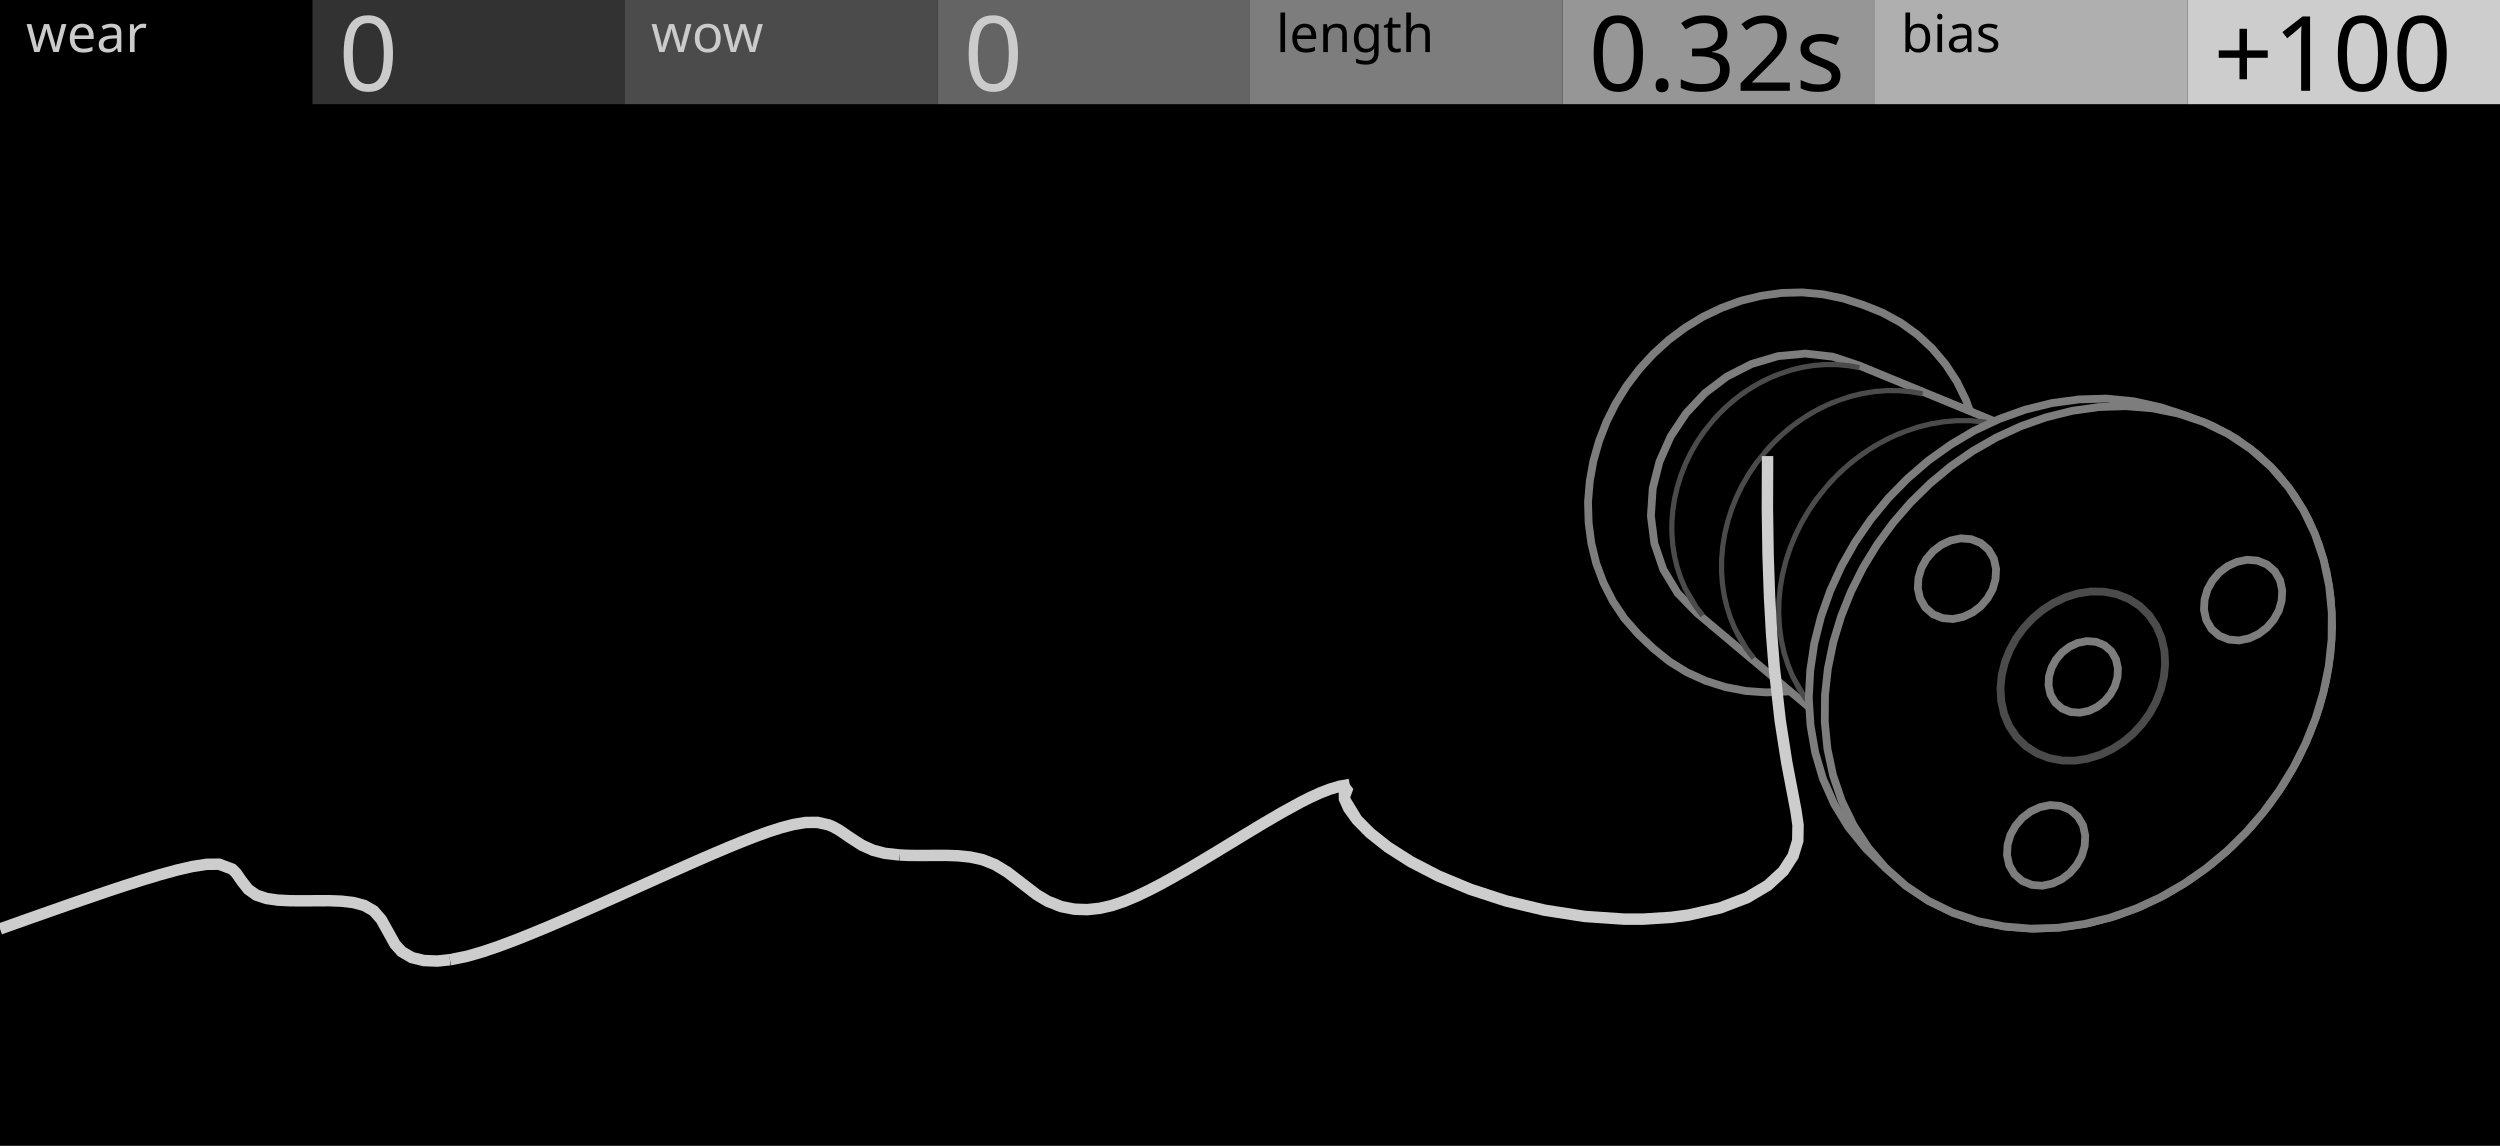
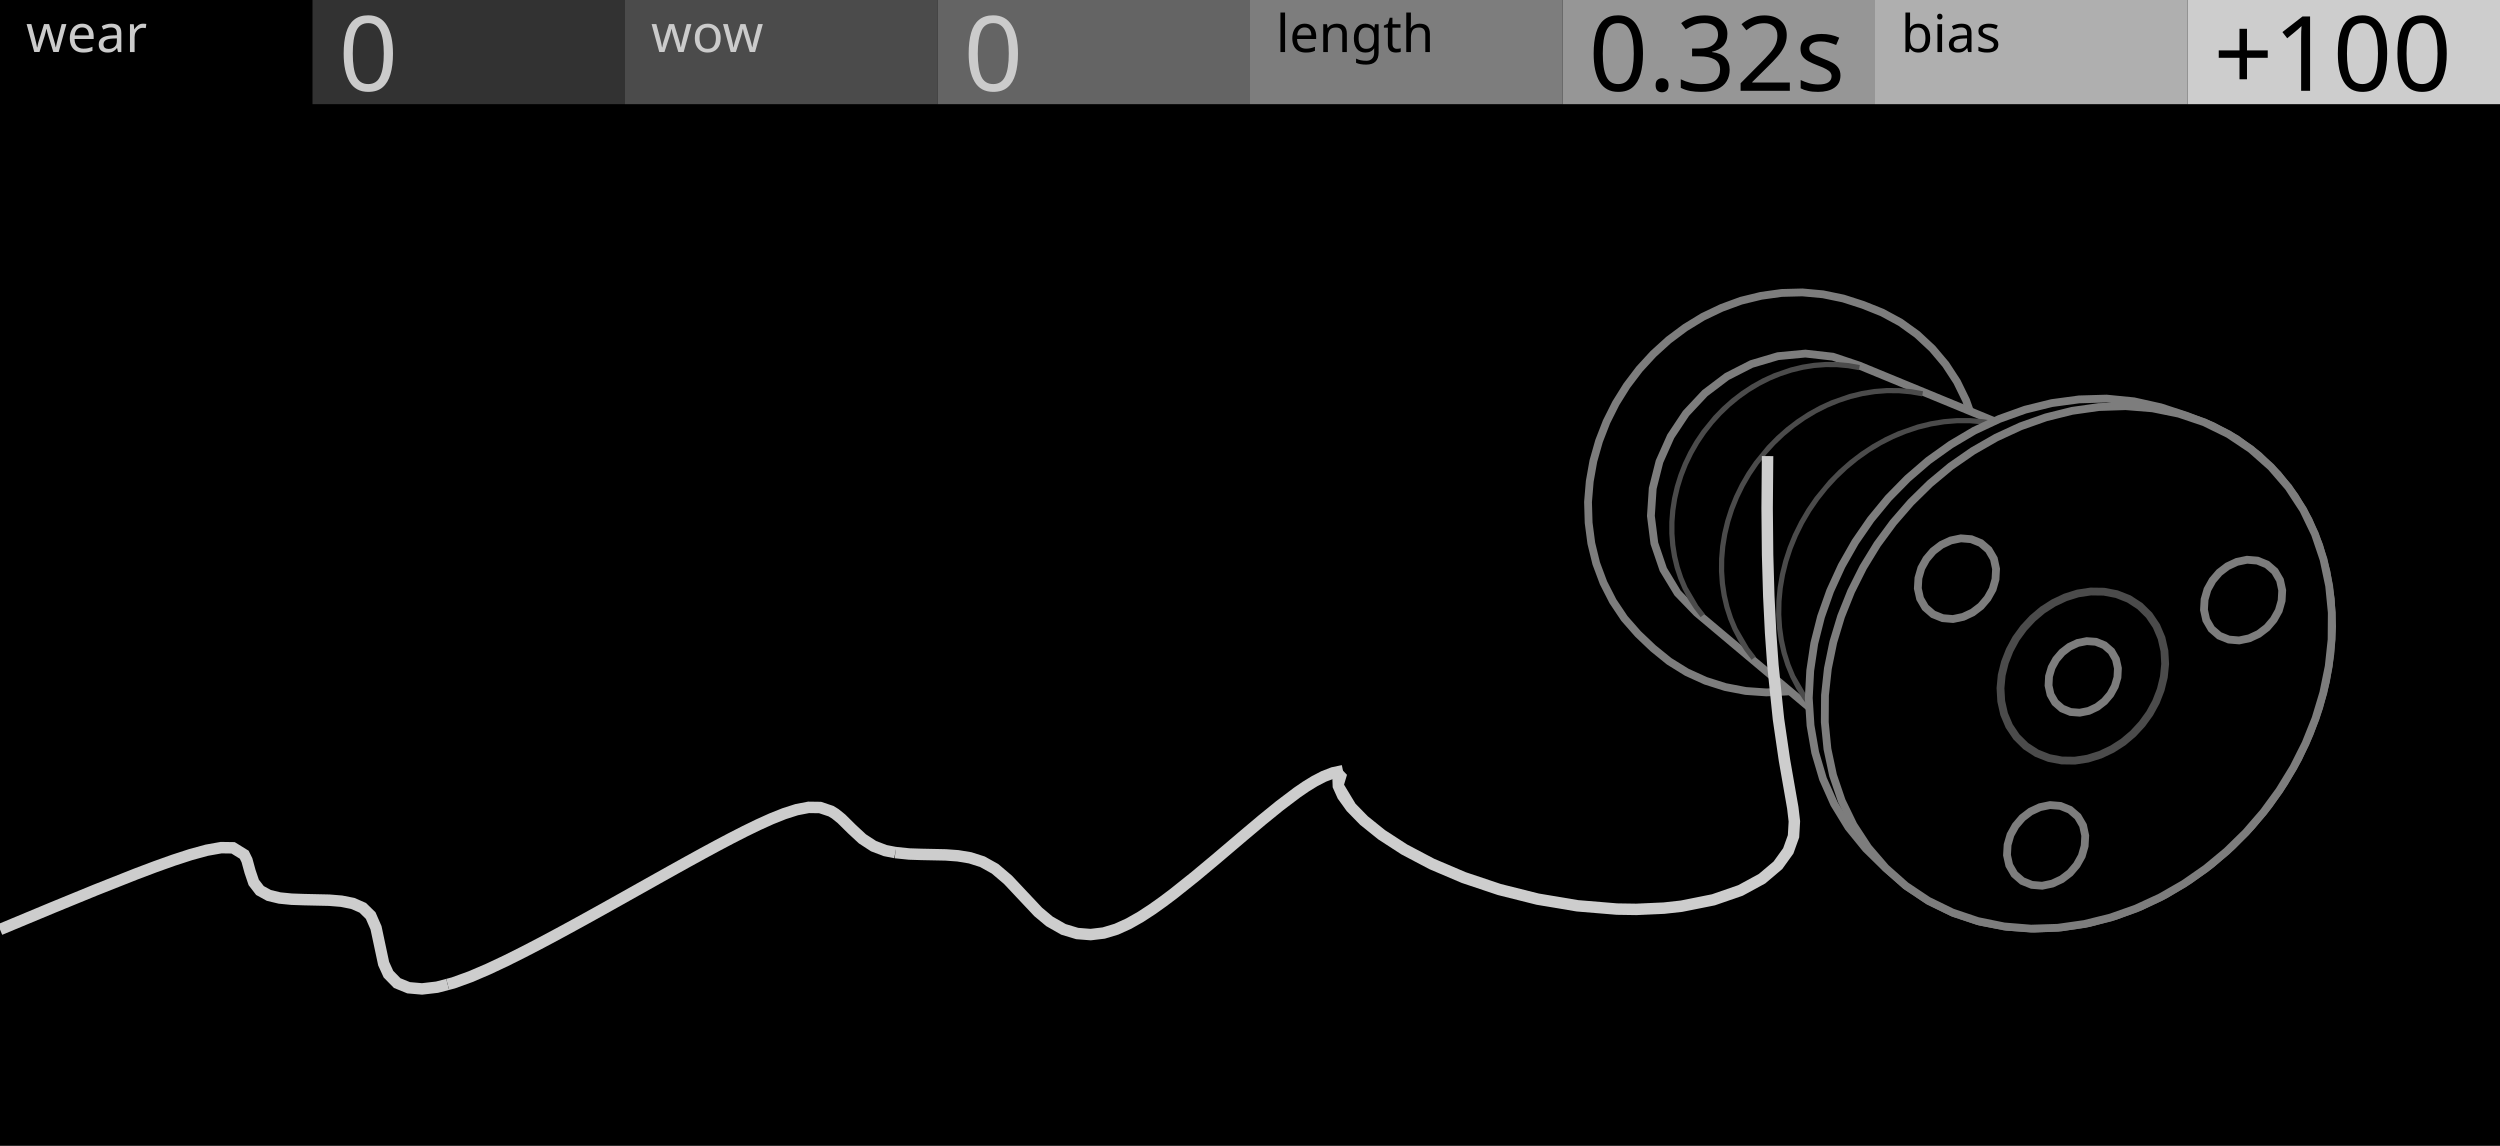
<svg xmlns="http://www.w3.org/2000/svg" width="480" height="220" viewBox="0 0 480 220">
  <g id="preview_canvas">
    <rect x="0" y="0" width="480" height="220" fill="#000000" stroke="none" />
  </g>
  <g id="preview_header">
    <rect x="0" y="0" width="60" height="20" fill="#000000" stroke="none" />
    <rect x="60" y="0" width="60" height="20" fill="#323232" stroke="none" />
    <rect x="120" y="0" width="60" height="20" fill="#4B4B4B" stroke="none" />
    <rect x="180" y="0" width="60" height="20" fill="#646464" stroke="none" />
    <rect x="240" y="0" width="60" height="20" fill="#7D7D7D" stroke="none" />
    <rect x="300" y="0" width="60" height="20" fill="#969696" stroke="none" />
    <rect x="360" y="0" width="60" height="20" fill="#AFAFAF" stroke="none" />
    <rect x="420" y="0" width="60" height="20" fill="#CDCDCD" stroke="none" />
    <text transform="matrix(1 0 0 1 5 10)" fill="#CBCBCB" stroke="none" font-family="UniversNextPro-Light" font-size="10px">wear</text>
    <text transform="matrix(1 0 0 1 65 17.44)" fill="#CBCBCB" stroke="none" font-family="UniversNextPro-Light" font-size="20px">0</text>
    <text transform="matrix(1 0 0 1 125 10)" fill="#CBCBCB" stroke="none" font-family="UniversNextPro-Light" font-size="10px">wow</text>
    <text transform="matrix(1 0 0 1 185 17.44)" fill="#CBCBCB" stroke="none" font-family="UniversNextPro-Light" font-size="20px">0</text>
    <text transform="matrix(1 0 0 1 245 10)" fill="#000000" stroke="none" font-family="UniversNextPro-Light" font-size="10px">length</text>
    <text transform="matrix(1 0 0 1 305 17.44)" fill="#000000" stroke="none" font-family="UniversNextPro-Light" font-size="20px">0.32s</text>
    <text transform="matrix(1 0 0 1 365 10)" fill="#000000" stroke="none" font-family="UniversNextPro-Light" font-size="10px">bias</text>
    <text transform="matrix(1 0 0 1 425 17.44)" fill="#000000" stroke="none" font-family="UniversNextPro-Light" font-size="20px">+100</text>
  </g>
  <path id="spool_node_4" transform="matrix(1 0 0 1 342.58 94.54)" d="M -37.679 1.853 L -37.349 -2.11 L -36.653 -6.025 L -35.565 -9.85 L -34.126 -13.557 L -32.344 -17.112 L -30.24 -20.486 L -27.838 -23.656 L -25.149 -26.585 L -22.206 -29.26 L -19.018 -31.637 L -15.626 -33.713 L -12.038 -35.426 L -8.306 -36.8 L -4.443 -37.744 L -0.506 -38.293 L 3.469 -38.399 L 7.428 -38.036 L 11.32 -37.23 L 15.107 -36.011 L 18.798 -34.531 L 22.295 -32.642 L 25.523 -30.32 L 28.43 -27.61 L 30.992 -24.57 L 33.166 -21.241 L 34.909 -17.668 L 36.242 -13.923 L 37.156 -10.053 L 37.62 -6.103 L 37.687 -2.128 L 37.349 1.834 L 36.611 5.742 L 35.525 9.567 L 34.061 13.265 L 32.275 16.818 L 30.174 20.195 L 27.766 23.36 L 25.099 26.31 L 22.152 28.981 L 18.983 31.383 L 15.603 33.479 L 12.031 35.226 L 8.311 36.63 L 4.464 37.637 L 0.532 38.229 L -3.44 38.403 L -7.406 38.126 L -11.311 37.375 L -15.099 36.173 L -18.718 34.528 L -22.098 32.433 L -25.186 29.93 L -28.07 27.19 L -30.694 24.203 L -32.905 20.898 L -34.711 17.357 L -36.104 13.633 L -37.048 9.77 L -37.562 5.828 Z" fill="#000000" stroke="#7D7D7D" stroke-width="1.5" />
  <path id="spool_node_5" transform="matrix(1 0 0 1 373.68 115.18)" d="M -56.707 -16.125 L -56.355 -21.415 L -55.06 -26.555 L -52.903 -31.397 L -49.97 -35.812 L -46.346 -39.682 L -42.118 -42.881 L -37.395 -45.288 L -32.315 -46.796 L -27.041 -47.293 L -21.778 -46.696 L -16.753 -45.013 L -11.844 -42.992 L -6.936 -40.97 L -2.027 -38.948 L 2.881 -36.927 L 7.79 -34.905 L 12.698 -32.884 L 17.606 -30.862 L 22.515 -28.84 L 27.423 -26.819 L 32.332 -24.797 L 37.24 -22.775 L 42.062 -20.566 L 46.436 -17.574 L 50.131 -13.776 L 53.061 -9.36 L 55.12 -4.476 L 56.329 0.685 L 56.708 5.974 L 56.287 11.261 L 55.154 16.442 L 53.366 21.435 L 50.965 26.166 L 48.007 30.569 L 44.553 34.595 L 40.65 38.187 L 36.345 41.286 L 31.677 43.807 L 26.722 45.697 L 21.555 46.892 L 16.268 47.285 L 10.987 46.826 L 5.866 45.462 L 1.083 43.18 L -3.195 40.05 L -7.26 36.636 L -11.325 33.221 L -15.39 29.807 L -19.454 26.392 L -23.519 22.978 L -27.584 19.564 L -31.649 16.149 L -35.713 12.735 L -39.778 9.321 L -43.843 5.906 L -47.907 2.492 L -51.587 -1.319 L -54.333 -5.85 L -56.042 -10.866 Z" fill="#000000" stroke="#7D7D7D" stroke-width="1.5" />
  <path id="spool_node_6" transform="matrix(1 0 0 1 376.63 116.98)" d="M -15.26 29.402 L -16.737 27.456 L -19.152 23.184 L -20.088 20.864 L -20.832 18.439 L -21.378 15.924 L -21.721 13.333 L -21.857 10.683 L -21.783 7.99 L -21.499 5.271 L -21.005 2.545 L -20.302 -0.172 L -19.395 -2.86 L -18.287 -5.501 L -16.986 -8.079 L -15.499 -10.574 L -13.835 -12.971 L -12.003 -15.255 L -10.023 -17.401 L -7.899 -19.403 L -5.649 -21.246 L -3.288 -22.916 L -0.832 -24.401 L 1.702 -25.693 L 4.292 -26.78 L 6.934 -27.661 L 9.596 -28.325 L 12.265 -28.771 L 14.924 -28.997 L 17.553 -29.001 L 20.136 -28.785 L 22.678 -28.349 L 22.848 -29.334 L 20.263 -29.778 L 17.594 -30.001 L 14.881 -29.996 L 12.141 -29.764 L 9.392 -29.305 L 6.654 -28.622 L 2.605 -27.185 L -0.028 -25.963 L -2.589 -24.538 L -5.059 -22.92 L -7.423 -21.119 L -9.664 -19.149 L -11.768 -17.022 L -14.637 -13.569 L -16.34 -11.116 L -17.863 -8.561 L -19.196 -5.921 L -20.331 -3.213 L -21.261 -0.457 L -21.982 2.33 L -22.49 5.13 L -22.782 7.924 L -22.857 10.695 L -22.717 13.424 L -22.364 16.096 L -21.8 18.693 L -21.031 21.199 L -20.063 23.599 L -18.904 25.879 L -17.56 28.025 L -16.057 30.007 Z" fill="#4B4B4B" stroke="none" />
  <path id="spool_node_7" transform="matrix(1 0 0 1 362.11 108.17)" d="M -13.775 27.304 L -15.17 25.479 L -17.461 21.481 L -18.355 19.313 L -19.07 17.049 L -19.602 14.702 L -19.946 12.287 L -20.097 9.819 L -20.055 7.312 L -19.816 4.784 L -19.383 2.251 L -18.756 -0.272 L -17.938 -2.767 L -16.934 -5.217 L -15.75 -7.606 L -14.393 -9.917 L -12.871 -12.136 L -11.191 -14.25 L -9.373 -16.234 L -7.421 -18.084 L -5.349 -19.786 L -3.172 -21.327 L -0.906 -22.696 L 1.436 -23.885 L 3.831 -24.885 L 6.278 -25.693 L 8.747 -26.301 L 11.224 -26.705 L 13.695 -26.906 L 16.141 -26.901 L 18.548 -26.693 L 20.921 -26.279 L 21.093 -27.264 L 18.677 -27.685 L 16.185 -27.901 L 13.655 -27.906 L 11.103 -27.699 L 8.546 -27.281 L 6.002 -26.655 L 2.244 -25.333 L -0.196 -24.206 L -2.567 -22.889 L -4.851 -21.393 L -7.034 -19.727 L -9.101 -17.903 L -11.039 -15.932 L -13.676 -12.731 L -15.238 -10.454 L -16.631 -8.082 L -17.846 -5.629 L -18.877 -3.112 L -19.717 -0.549 L -20.362 2.045 L -20.808 4.653 L -21.054 7.257 L -21.098 9.841 L -20.942 12.388 L -20.587 14.883 L -20.036 17.31 L -19.295 19.654 L -18.369 21.901 L -17.265 24.038 L -15.991 26.051 L -14.569 27.911 Z" fill="#4B4B4B" stroke="none" />
  <path id="spool_node_8" transform="matrix(1 0 0 1 349.63 100.59)" d="M -12.533 25.479 L -13.854 23.761 L -16.031 20.005 L -16.885 17.971 L -17.572 15.848 L -18.089 13.65 L -18.429 11.389 L -18.591 9.08 L -18.571 6.737 L -18.369 4.375 L -17.985 2.009 L -17.42 -0.345 L -16.677 -2.672 L -15.76 -4.956 L -14.674 -7.182 L -13.426 -9.335 L -12.024 -11.4 L -10.474 -13.366 L -8.794 -15.211 L -6.987 -16.931 L -5.067 -18.511 L -3.049 -19.941 L -0.945 -21.211 L 1.231 -22.313 L 3.459 -23.237 L 5.737 -23.984 L 8.038 -24.543 L 10.349 -24.914 L 12.655 -25.094 L 14.943 -25.083 L 17.195 -24.882 L 19.42 -24.489 L 19.594 -25.474 L 17.327 -25.874 L 14.99 -26.082 L 12.619 -26.094 L 10.231 -25.908 L 7.84 -25.524 L 5.463 -24.946 L 1.958 -23.722 L -0.317 -22.676 L -2.523 -21.453 L -4.648 -20.061 L -6.676 -18.511 L -8.594 -16.812 L -10.391 -14.976 L -12.831 -11.991 L -14.273 -9.867 L -15.557 -7.653 L -16.674 -5.362 L -17.618 -3.011 L -18.384 -0.615 L -18.966 1.812 L -19.362 4.252 L -19.571 6.69 L -19.591 9.111 L -19.424 11.499 L -19.071 13.839 L -18.536 16.117 L -17.823 18.319 L -16.937 20.431 L -15.885 22.441 L -14.674 24.336 L -13.326 26.089 Z" fill="#4B4B4B" stroke="none" />
  <path id="spool_node_9" transform="matrix(1 0 0 1 338.79 93.99)" d="M -11.482 23.886 L -12.737 22.264 L -14.808 18.724 L -15.624 16.808 L -16.284 14.811 L -16.785 12.744 L -17.12 10.619 L -17.288 8.45 L -17.286 6.251 L -17.113 4.034 L -16.769 1.816 L -16.256 -0.39 L -15.575 -2.57 L -14.732 -4.709 L -13.729 -6.792 L -12.575 -8.806 L -11.275 -10.737 L -9.836 -12.575 L -8.275 -14.298 L -6.594 -15.904 L -4.807 -17.379 L -2.925 -18.713 L -0.962 -19.897 L 1.069 -20.923 L 3.151 -21.783 L 5.282 -22.477 L 7.436 -22.995 L 9.601 -23.336 L 11.764 -23.499 L 13.91 -23.483 L 16.027 -23.289 L 18.12 -22.916 L 18.296 -23.9 L 16.16 -24.281 L 13.96 -24.483 L 11.73 -24.499 L 9.485 -24.33 L 7.24 -23.976 L 5.01 -23.44 L 1.725 -22.299 L -0.405 -21.323 L -2.47 -20.18 L -4.455 -18.88 L -6.35 -17.43 L -8.14 -15.84 L -9.814 -14.121 L -12.085 -11.325 L -13.425 -9.335 L -14.615 -7.258 L -15.648 -5.11 L -16.519 -2.903 L -17.221 -0.653 L -17.751 1.626 L -18.107 3.919 L -18.286 6.211 L -18.288 8.488 L -18.114 10.736 L -17.766 12.94 L -17.247 15.086 L -16.56 17.162 L -15.712 19.154 L -14.708 21.051 L -13.554 22.842 L -12.274 24.498 Z" fill="#4B4B4B" stroke="none" />
-   <path id="spool_node_0" transform="matrix(1 0 0 1 216.03 162.64)" d="M 42.933 -13.104 L 40.888 -12.745 L 38.894 -12.147 L 36.986 -11.403 L 35.127 -10.558 L 33.293 -9.639 L 29.64 -7.641 L 25.954 -5.487 L 22.197 -3.221 L 16.378 0.32 L 12.356 2.726 L 8.205 5.113 L 6.079 6.273 L 3.919 7.388 L 1.728 8.432 L -0.494 9.365 L -2.741 10.131 L -5.014 10.665 L -7.316 10.91 L -9.649 10.826 L -12.005 10.357 L -14.406 9.401 L -16.351 8.239 L -21.95 3.934 L -24.526 2.365 L -27.084 1.363 L -29.587 0.822 L -32.028 0.573 L -34.423 0.49 L -39.126 0.509 L -41.437 0.499 L -43.211 0.419 L -43.311 2.617 L -41.491 2.699 L -39.122 2.709 L -34.462 2.69 L -32.178 2.77 L -29.932 2.999 L -27.721 3.476 L -25.506 4.344 L -23.199 5.749 L -17.587 10.063 L -15.383 11.38 L -12.632 12.475 L -9.905 13.018 L -7.239 13.114 L -4.644 12.838 L -2.133 12.248 L 0.288 11.422 L 2.627 10.44 L 4.897 9.359 L 7.111 8.216 L 9.274 7.035 L 13.472 4.622 L 17.517 2.202 L 23.339 -1.34 L 27.08 -3.596 L 30.728 -5.728 L 34.304 -7.685 L 36.076 -8.572 L 37.842 -9.375 L 39.611 -10.065 L 41.396 -10.601 L 43.314 -10.937 Z" fill="#CDCDCD" stroke="none" />
-   <path id="spool_node_1" transform="matrix(1 0 0 1 129.53 171.07)" d="M 43.358 -8.006 L 40.589 -8.308 L 38.484 -8.851 L 36.438 -9.778 L 34.391 -11.1 L 32.281 -12.552 L 30.932 -13.309 L 29.939 -13.733 L 27.546 -14.276 L 25.08 -14.255 L 22.617 -13.851 L 20.145 -13.207 L 17.648 -12.403 L 15.118 -11.485 L 12.548 -10.483 L 9.939 -9.415 L 7.288 -8.294 L 4.593 -7.128 L 1.856 -5.924 L -0.924 -4.688 L -3.748 -3.424 L -12.479 0.495 L -15.473 1.829 L -18.505 3.168 L -21.573 4.504 L -24.67 5.827 L -27.79 7.123 L -30.921 8.373 L -34.043 9.546 L -37.126 10.599 L -40.118 11.466 L -43.363 12.12 L -42.928 14.277 L -39.593 13.605 L -36.464 12.698 L -33.3 11.617 L -30.126 10.424 L -26.961 9.161 L -23.816 7.854 L -20.701 6.524 L -17.621 5.183 L -14.581 3.84 L -11.581 2.504 L -2.848 -1.417 L -0.028 -2.679 L 2.746 -3.912 L 5.473 -5.112 L 8.153 -6.271 L 10.784 -7.384 L 13.365 -8.44 L 15.892 -9.426 L 18.361 -10.321 L 20.76 -11.094 L 23.073 -11.697 L 25.268 -12.057 L 27.309 -12.074 L 29.258 -11.632 L 29.958 -11.333 L 31.117 -10.682 L 33.17 -9.269 L 35.382 -7.841 L 37.75 -6.768 L 40.193 -6.139 L 43.12 -5.819 Z" fill="#CDCDCD" stroke="none" />
-   <path id="spool_node_2" transform="matrix(1 0 0 1 43.07 175.23)" d="M 43.2 7.944 L 40.839 8.191 L 38.456 8.098 L 36.417 7.598 L 34.753 6.621 L 33.694 5.456 L 31.038 0.677 L 29.386 -1.203 L 27.294 -2.402 L 24.981 -3.024 L 22.571 -3.303 L 20.106 -3.397 L 15.139 -3.375 L 12.716 -3.386 L 10.416 -3.499 L 8.348 -3.796 L 6.649 -4.362 L 5.35 -5.282 L 4.275 -6.652 L 3.137 -8.292 L 2.115 -9.307 L -0.819 -10.405 L -3.485 -10.381 L -6.341 -9.941 L -9.393 -9.238 L -12.604 -8.358 L -15.948 -7.349 L -19.405 -6.245 L -22.961 -5.067 L -30.338 -2.537 L -38.032 0.169 L -43.439 2.089 L -42.701 4.161 L -37.298 2.243 L -29.615 -0.459 L -22.261 -2.981 L -18.724 -4.153 L -15.296 -5.248 L -11.996 -6.243 L -8.855 -7.105 L -5.926 -7.779 L -3.307 -8.183 L -1.208 -8.201 L 0.901 -7.413 L 1.444 -6.873 L 2.504 -5.345 L 3.817 -3.672 L 5.644 -2.378 L 7.84 -1.646 L 10.206 -1.307 L 12.657 -1.186 L 15.144 -1.175 L 20.064 -1.197 L 22.403 -1.108 L 24.566 -0.857 L 26.448 -0.351 L 27.975 0.524 L 29.225 1.947 L 31.899 6.752 L 33.35 8.349 L 35.581 9.658 L 38.149 10.287 L 40.91 10.396 L 43.429 10.132 Z" fill="#CDCDCD" stroke="none" />
-   <path id="spool_node_3" transform="matrix(1 0 0 1 301.67 132.57)" d="M 36.604 -45.007 L 36.568 -34.943 L 36.701 -25.958 L 36.979 -17.956 L 37.376 -10.843 L 37.868 -4.539 L 39.038 5.936 L 40.29 13.949 L 42.077 23.317 L 42.451 25.909 L 42.404 28.65 L 41.6 31.296 L 39.863 33.983 L 37.123 36.512 L 33.249 38.81 L 28.287 40.697 L 22.347 42.037 L 19.072 42.469 L 13.827 42.802 L 10.19 42.805 L 2.684 42.289 L -4.862 41.116 L -12.161 39.366 L -18.947 37.159 L -25.045 34.622 L -30.277 31.912 L -34.568 29.172 L -37.891 26.539 L -40.265 24.138 L -42.434 20.566 L -41.829 18.908 L -43.204 17.191 L -44.657 18.354 L -44.629 21.047 L -43.667 23.196 L -41.947 25.566 L -39.361 28.18 L -35.847 30.966 L -31.377 33.82 L -25.975 36.618 L -19.732 39.216 L -12.759 41.484 L -5.289 43.275 L 2.438 44.476 L 10.14 45.005 L 13.898 45.002 L 19.286 44.66 L 22.699 44.209 L 28.917 42.806 L 34.2 40.796 L 38.435 38.281 L 41.596 35.354 L 43.615 32.231 L 44.599 28.996 L 44.653 25.77 L 44.248 22.954 L 42.458 13.573 L 41.217 5.631 L 40.059 -4.735 L 39.571 -10.99 L 39.177 -18.055 L 38.901 -26.012 L 38.768 -34.955 L 38.804 -44.999 Z" fill="#CDCDCD" stroke="none" />
+   <path id="spool_node_0" transform="matrix(1 0 0 1 214.94 163.72)" d="M 42.688 -16.82 L 40.685 -16.395 L 38.753 -15.646 L 36.94 -14.707 L 35.195 -13.635 L 33.485 -12.465 L 30.093 -9.903 L 26.668 -7.119 L 23.158 -4.164 L 17.668 0.503 L 13.825 3.708 L 9.815 6.912 L 7.743 8.475 L 5.625 9.981 L 3.462 11.39 L 1.258 12.642 L -0.98 13.656 L -3.249 14.34 L -5.557 14.616 L -7.911 14.43 L -10.318 13.703 L -12.81 12.279 L -14.851 10.57 L -20.65 4.403 L -23.265 2.177 L -25.863 0.727 L -28.409 -0.089 L -30.882 -0.498 L -33.295 -0.676 L -37.998 -0.774 L -40.283 -0.849 L -42.924 -1.12 L -43.149 1.069 L -40.431 1.348 L -38.05 1.425 L -33.406 1.521 L -31.143 1.689 L -28.927 2.056 L -26.744 2.755 L -24.526 3.993 L -22.172 5.996 L -16.362 12.175 L -14.072 14.092 L -11.192 15.737 L -8.32 16.605 L -5.512 16.826 L -2.798 16.501 L -0.205 15.72 L 2.258 14.604 L 4.607 13.27 L 6.863 11.8 L 9.044 10.25 L 11.159 8.654 L 15.22 5.41 L 19.087 2.184 L 24.581 -2.487 L 28.073 -5.426 L 31.456 -8.176 L 34.759 -10.67 L 36.393 -11.789 L 38.023 -12.79 L 39.659 -13.638 L 41.314 -14.28 L 43.144 -14.667 Z" fill="#CDCDCD" stroke="none" />
+   <path id="spool_node_1" transform="matrix(1 0 0 1 128.89 171.99)" d="M 43.225 -9.375 L 41.383 -9.736 L 39.343 -10.512 L 37.372 -11.799 L 35.411 -13.619 L 33.404 -15.605 L 32.112 -16.646 L 31.135 -17.248 L 28.756 -18.044 L 26.267 -18.079 L 23.791 -17.599 L 21.31 -16.804 L 18.796 -15.8 L 16.238 -14.644 L 13.63 -13.375 L 10.967 -12.014 L 8.248 -10.578 L 5.472 -9.077 L 2.638 -7.52 L -0.256 -5.913 L -3.209 -4.262 L -12.427 0.907 L -15.617 2.683 L -18.862 4.473 L -22.158 6.267 L -25.498 8.05 L -28.872 9.803 L -32.263 11.498 L -35.645 13.09 L -38.974 14.515 L -42.183 15.678 L -43.217 15.95 L -42.659 18.078 L -41.528 17.781 L -38.165 16.562 L -34.743 15.097 L -31.303 13.477 L -27.873 11.764 L -24.472 9.997 L -21.114 8.203 L -17.804 6.402 L -14.55 4.607 L -11.355 2.828 L -2.134 -2.342 L 0.815 -3.991 L 3.701 -5.594 L 6.525 -7.145 L 9.285 -8.638 L 11.981 -10.062 L 14.612 -11.406 L 17.173 -12.652 L 19.658 -13.775 L 22.054 -14.733 L 24.338 -15.464 L 26.463 -15.876 L 28.382 -15.849 L 30.196 -15.242 L 30.84 -14.846 L 31.936 -13.962 L 33.889 -12.031 L 36.013 -10.06 L 38.339 -8.54 L 40.775 -7.613 L 42.802 -7.216 Z" fill="#CDCDCD" stroke="none" />
+   <path id="spool_node_2" transform="matrix(1 0 0 1 42.9 176.31)" d="M 42.773 11.63 L 40.808 12.145 L 38.115 12.459 L 35.815 12.256 L 33.989 11.512 L 32.604 10.098 L 31.813 8.356 L 30.35 1.494 L 29.194 -1.156 L 27.374 -2.938 L 25.161 -3.907 L 22.806 -4.372 L 20.384 -4.572 L 15.504 -4.68 L 13.152 -4.763 L 10.974 -4.979 L 9.12 -5.424 L 7.742 -6.185 L 6.8 -7.411 L 6.16 -9.303 L 5.548 -11.535 L 4.839 -12.974 L 2.171 -14.623 L -0.528 -14.663 L -3.434 -14.145 L -6.591 -13.284 L -9.958 -12.188 L -13.501 -10.923 L -17.197 -9.527 L -24.983 -6.443 L -33.237 -3.059 L -43.325 1.146 L -42.475 3.175 L -32.395 -1.026 L -24.159 -4.403 L -16.408 -7.474 L -12.743 -8.858 L -9.247 -10.106 L -5.96 -11.175 L -2.951 -11.997 L -0.35 -12.46 L 1.531 -12.433 L 3.144 -11.435 L 3.482 -10.751 L 4.056 -8.659 L 4.833 -6.36 L 6.277 -4.48 L 8.317 -3.355 L 10.607 -2.804 L 13.005 -2.567 L 15.449 -2.481 L 20.262 -2.374 L 22.501 -2.19 L 24.499 -1.795 L 26.123 -1.085 L 27.348 0.116 L 28.242 2.164 L 29.713 9.054 L 30.761 11.361 L 32.737 13.377 L 35.291 14.418 L 38.145 14.67 L 41.216 14.312 L 43.331 13.758 Z" fill="#CDCDCD" stroke="none" />
+   <path id="spool_node_3" transform="matrix(1 0 0 1 300.7 131.63)" d="M 37.574 -44.072 L 37.49 -34.038 L 37.577 -25.089 L 37.808 -17.127 L 38.159 -10.058 L 38.603 -3.8 L 39.675 6.573 L 40.826 14.474 L 42.425 23.629 L 42.715 26.115 L 42.566 28.715 L 41.665 31.225 L 39.829 33.776 L 36.992 36.17 L 33.028 38.327 L 27.991 40.07 L 21.995 41.27 L 18.701 41.635 L 13.437 41.871 L 9.793 41.814 L 2.29 41.191 L -5.237 39.927 L -12.506 38.104 L -19.255 35.84 L -25.314 33.26 L -30.51 30.519 L -34.773 27.755 L -38.076 25.1 L -40.443 22.677 L -42.643 19.026 L -42.078 17.135 L -43.611 15.557 L -44.92 16.829 L -44.827 19.532 L -43.855 21.701 L -42.133 24.095 L -39.557 26.732 L -36.064 29.54 L -31.624 32.419 L -26.26 35.249 L -20.057 37.89 L -13.124 40.216 L -5.689 42.081 L 2.015 43.374 L 9.709 44.013 L 13.469 44.072 L 18.871 43.829 L 22.3 43.449 L 28.564 42.195 L 33.912 40.344 L 38.231 37.992 L 41.494 35.228 L 43.631 32.259 L 44.744 29.159 L 44.923 26.05 L 44.603 23.312 L 42.999 14.126 L 41.857 6.288 L 40.796 -3.98 L 40.355 -10.191 L 40.007 -17.213 L 39.777 -25.132 L 39.69 -34.04 L 39.774 -44.054 Z" fill="#CDCDCD" stroke="none" />
  <path id="spool_node_10" transform="matrix(1 0 0 1 397.52 127.41)" d="M -50.234 6.61 L -49.955 1.341 L -49.177 -3.877 L -47.884 -8.992 L -46.126 -13.966 L -43.927 -18.763 L -41.317 -23.348 L -38.319 -27.69 L -34.966 -31.764 L -31.27 -35.53 L -27.275 -38.976 L -22.98 -42.042 L -18.441 -44.731 L -13.662 -46.967 L -8.697 -48.749 L -3.575 -50.015 L 1.651 -50.725 L 6.925 -50.879 L 12.175 -50.36 L 17.321 -49.214 L 22.337 -47.572 L 27.247 -45.643 L 31.883 -43.129 L 36.115 -39.98 L 39.87 -36.278 L 43.094 -32.107 L 45.744 -27.547 L 47.768 -22.676 L 49.173 -17.592 L 49.993 -12.382 L 50.238 -7.111 L 49.904 -1.846 L 49.075 3.364 L 47.747 8.471 L 45.953 13.432 L 43.753 18.229 L 41.115 22.799 L 38.127 27.148 L 34.772 31.222 L 31.095 35.005 L 27.118 38.474 L 22.847 41.572 L 18.336 44.308 L 13.585 46.604 L 8.643 48.451 L 3.549 49.825 L -1.665 50.636 L -6.934 50.881 L -12.196 50.532 L -17.381 49.557 L -22.39 47.903 L -27.136 45.605 L -31.528 42.688 L -35.511 39.229 L -39.282 35.538 L -42.61 31.449 L -45.362 26.951 L -47.507 22.131 L -49 17.072 L -49.899 11.875 Z" fill="#000000" stroke="#7D7D7D" stroke-width="1.5" />
  <path id="spool_node_11" transform="matrix(1 0 0 1 399.03 128.14)" d="M -3.915 49.995 L -9.08 50.159 L -14.229 49.738 L -19.29 48.708 L -24.185 47.058 L -28.826 44.792 L -33.12 41.921 L -36.98 38.49 L -40.348 34.574 L -43.173 30.251 L -45.423 25.602 L -47.086 20.71 L -48.163 15.657 L -48.67 10.515 L -48.632 5.347 L -48.076 0.21 L -47.035 -4.851 L -45.539 -9.797 L -43.618 -14.593 L -41.3 -19.212 L -38.601 -23.619 L -35.539 -27.782 L -32.152 -31.685 L -28.463 -35.303 L -24.491 -38.61 L -20.244 -41.554 L -15.761 -44.123 L -11.069 -46.288 L -6.199 -48.012 L -1.184 -49.257 L 3.931 -49.985 L 9.095 -50.158 L 14.245 -49.742 L 19.307 -48.712 L 24.2 -47.057 L 28.836 -44.78 L 33.128 -41.908 L 36.995 -38.485 L 40.369 -34.575 L 43.199 -30.254 L 45.443 -25.6 L 47.096 -20.706 L 48.168 -15.652 L 48.674 -10.511 L 48.638 -5.345 L 48.087 -0.207 L 47.05 4.854 L 45.557 9.801 L 43.636 14.598 L 41.313 19.214 L 38.613 23.621 L 35.561 27.791 L 32.179 31.699 L 28.484 35.313 L 24.503 38.609 L 20.26 41.559 L 15.779 44.133 L 11.087 46.299 L 6.216 48.022 L 1.2 49.266 Z" fill="#000000" stroke="#7D7D7D" stroke-width="1.5" />
  <path id="spool_node_12" transform="matrix(1 0 0 1 399.9 129.81)" d="M -1.529 16.236 L -4.042 16.201 L -6.51 15.73 L -8.844 14.805 L -10.95 13.438 L -12.737 11.674 L -14.136 9.59 L -15.113 7.277 L -15.663 4.827 L -15.807 2.319 L -15.571 -0.184 L -14.964 -2.624 L -14.047 -4.964 L -12.851 -7.176 L -11.371 -9.209 L -9.663 -11.053 L -7.746 -12.681 L -5.628 -14.035 L -3.357 -15.11 L -0.96 -15.867 L 1.527 -16.239 L 4.038 -16.206 L 6.505 -15.736 L 8.839 -14.813 L 10.945 -13.447 L 12.732 -11.685 L 14.133 -9.602 L 15.114 -7.29 L 15.67 -4.84 L 15.81 -2.33 L 15.558 0.171 L 14.96 2.612 L 14.049 4.955 L 12.843 7.161 L 11.367 9.197 L 9.662 11.043 L 7.743 12.668 L 5.626 14.025 L 3.354 15.098 L 0.955 15.849 Z" fill="#000000" stroke="#4B4B4B" stroke-width="1.5" />
  <path id="spool_node_13" transform="matrix(1 0 0 1 399.98 129.97)" d="M -0.674 6.868 L -2.436 6.732 L -4.071 6.067 L -5.397 4.907 L -6.277 3.379 L -6.658 1.656 L -6.567 -0.109 L -6.064 -1.803 L -5.211 -3.352 L -4.061 -4.696 L -2.66 -5.778 L -1.057 -6.529 L 0.678 -6.875 L 2.441 -6.746 L 4.076 -6.079 L 5.402 -4.918 L 6.28 -3.389 L 6.66 -1.666 L 6.57 0.098 L 6.068 1.793 L 5.215 3.342 L 4.065 4.686 L 2.664 5.767 L 1.061 6.52 Z" fill="#000000" stroke="#7D7D7D" stroke-width="1.5" />
  <path id="spool_node_14" transform="matrix(1 0 0 1 430.7 115.26)" d="M -0.782 7.703 L -2.767 7.537 L -4.606 6.791 L -6.103 5.491 L -7.102 3.774 L -7.535 1.83 L -7.421 -0.157 L -6.868 -2.071 L -5.896 -3.812 L -4.603 -5.328 L -3.019 -6.539 L -1.215 -7.381 L 0.736 -7.788 L 2.72 -7.624 L 4.559 -6.88 L 6.059 -5.582 L 7.063 -3.865 L 7.484 -1.919 L 7.375 0.068 L 6.826 1.984 L 5.849 3.723 L 4.558 5.24 L 2.973 6.45 L 1.168 7.291 Z" fill="#000000" stroke="#7D7D7D" stroke-width="1.5" />
  <path id="spool_node_15" transform="matrix(1 0 0 1 375.76 111.15)" d="M -0.782 7.703 L -2.767 7.537 L -4.606 6.791 L -6.103 5.491 L -7.102 3.774 L -7.535 1.83 L -7.421 -0.157 L -6.868 -2.071 L -5.896 -3.812 L -4.603 -5.328 L -3.019 -6.539 L -1.215 -7.381 L 0.736 -7.788 L 2.72 -7.624 L 4.559 -6.88 L 6.059 -5.582 L 7.063 -3.865 L 7.484 -1.919 L 7.375 0.068 L 6.826 1.984 L 5.849 3.723 L 4.558 5.24 L 2.973 6.45 L 1.168 7.291 Z" fill="#000000" stroke="#7D7D7D" stroke-width="1.5" />
  <path id="spool_node_16" transform="matrix(1 0 0 1 392.88 162.36)" d="M -0.782 7.703 L -2.767 7.537 L -4.606 6.791 L -6.103 5.491 L -7.102 3.774 L -7.535 1.83 L -7.421 -0.157 L -6.868 -2.071 L -5.896 -3.812 L -4.603 -5.328 L -3.019 -6.539 L -1.215 -7.381 L 0.736 -7.788 L 2.72 -7.624 L 4.559 -6.88 L 6.059 -5.582 L 7.063 -3.865 L 7.484 -1.919 L 7.375 0.068 L 6.826 1.984 L 5.849 3.723 L 4.558 5.24 L 2.973 6.45 L 1.168 7.291 Z" fill="#000000" stroke="#7D7D7D" stroke-width="1.5" />
</svg>
